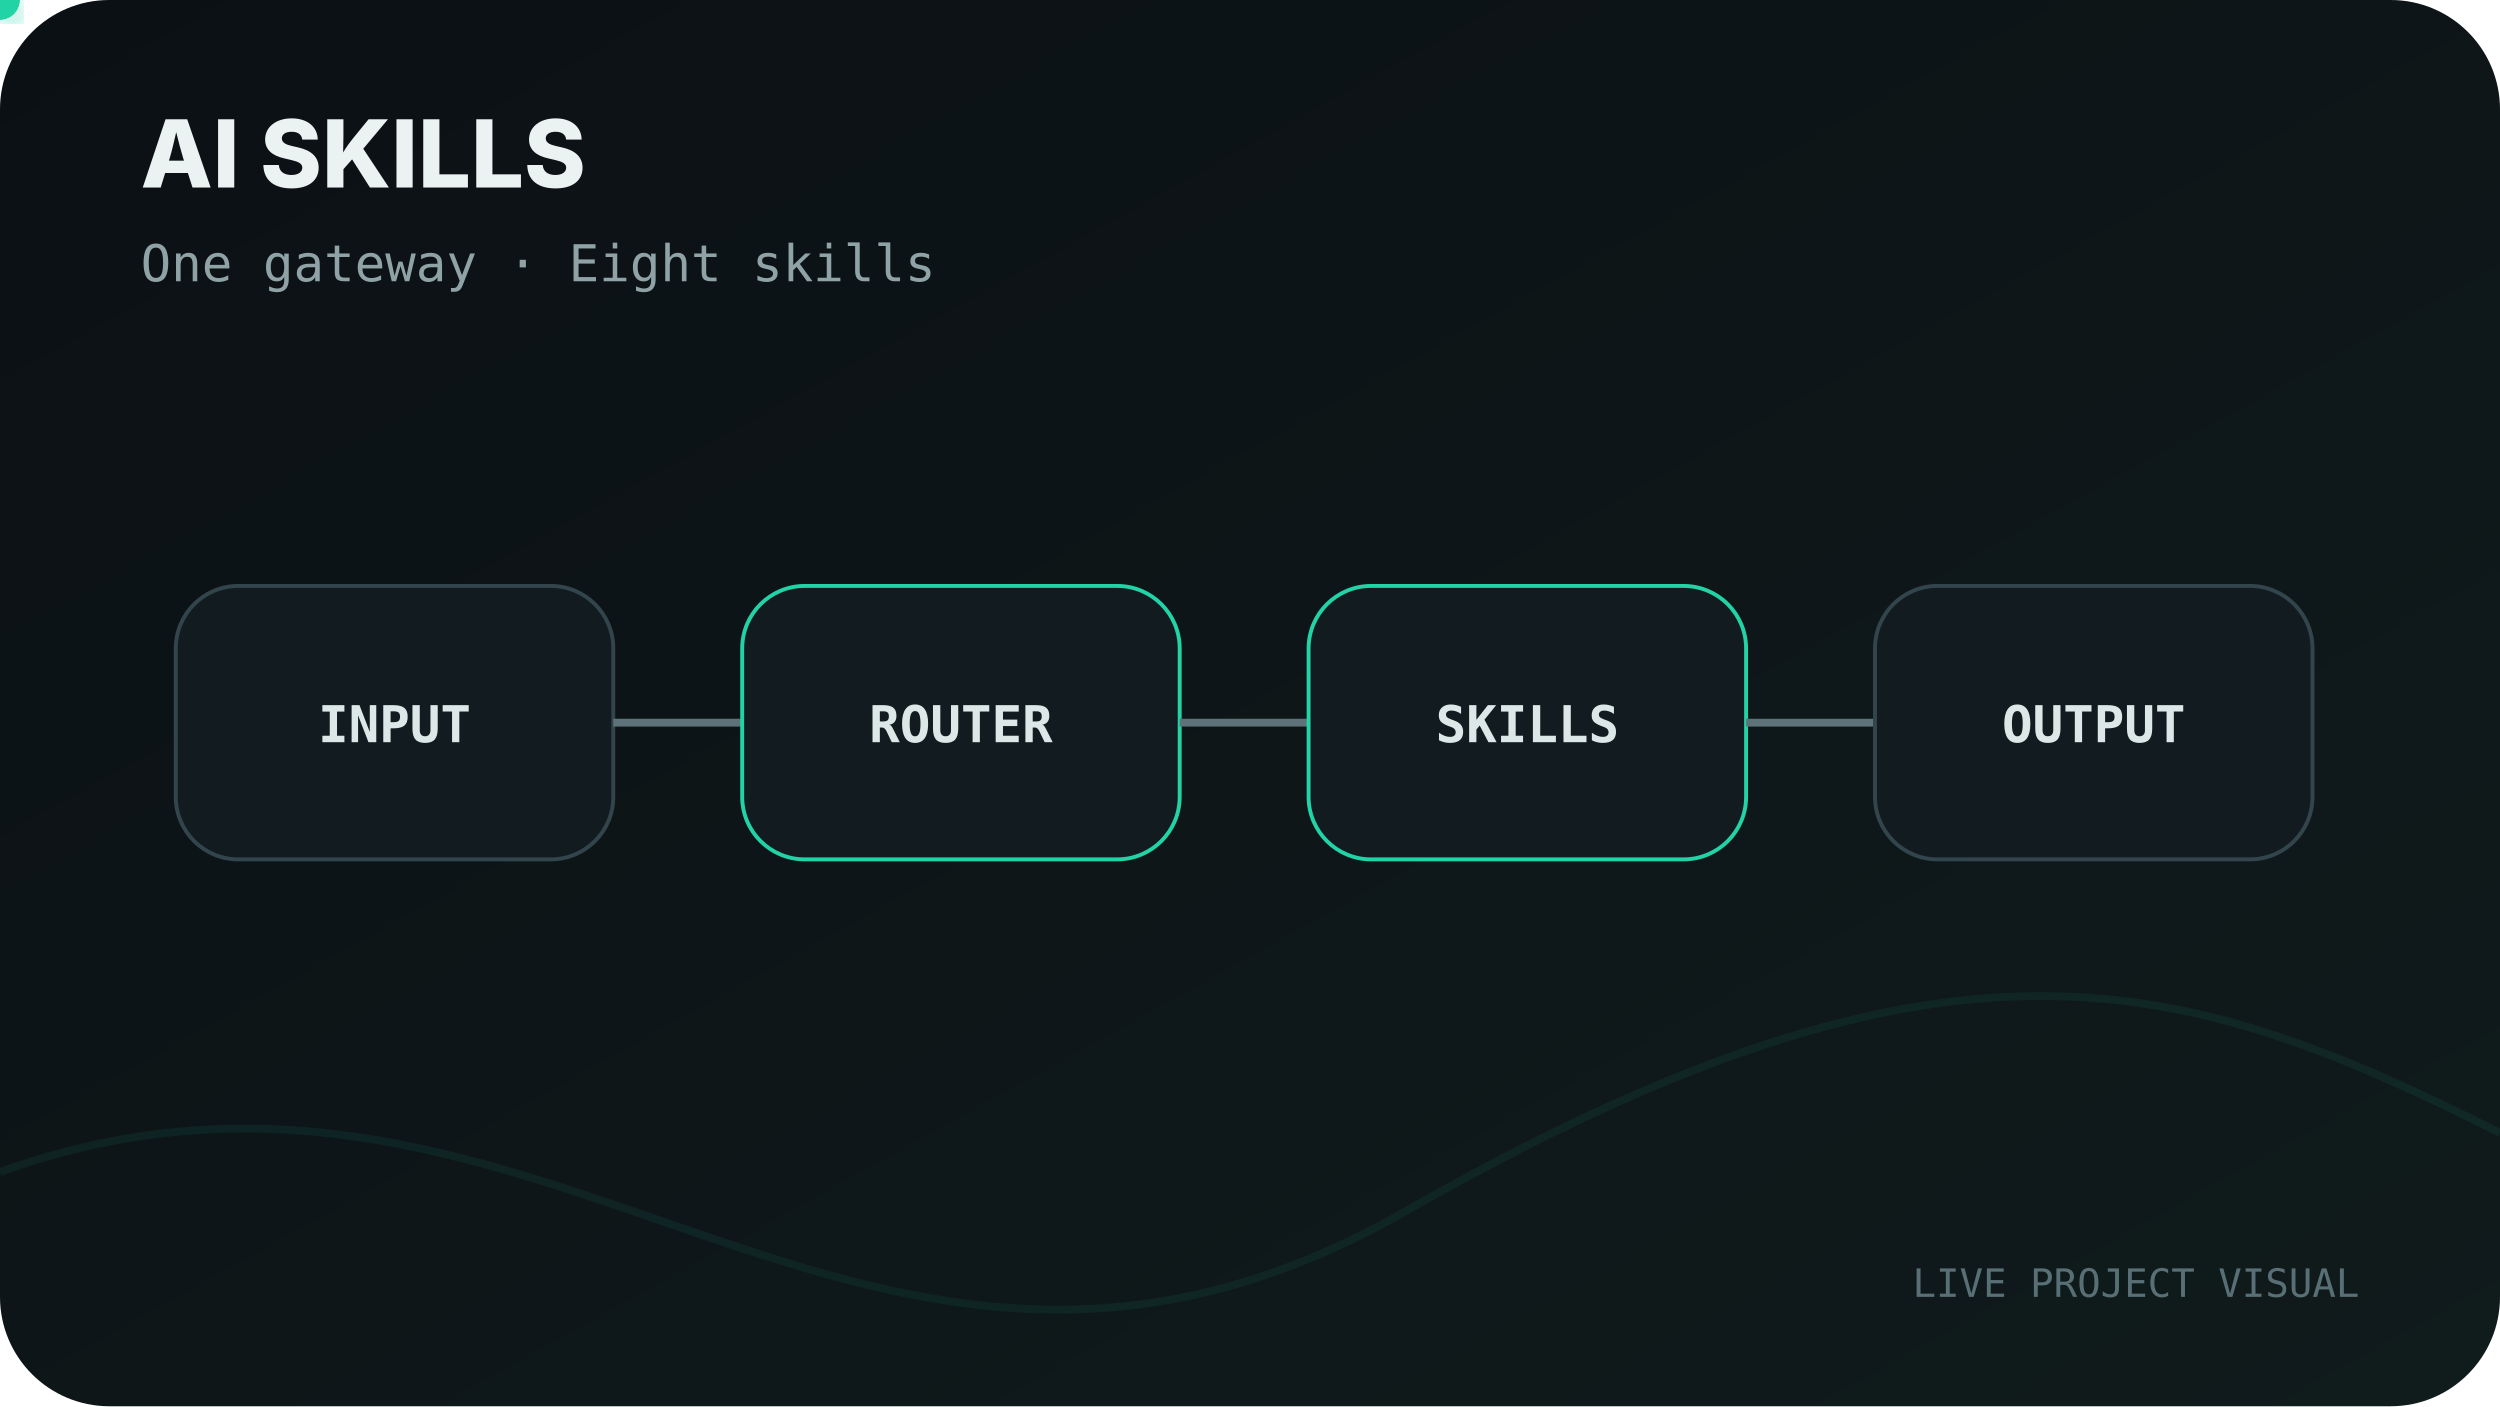
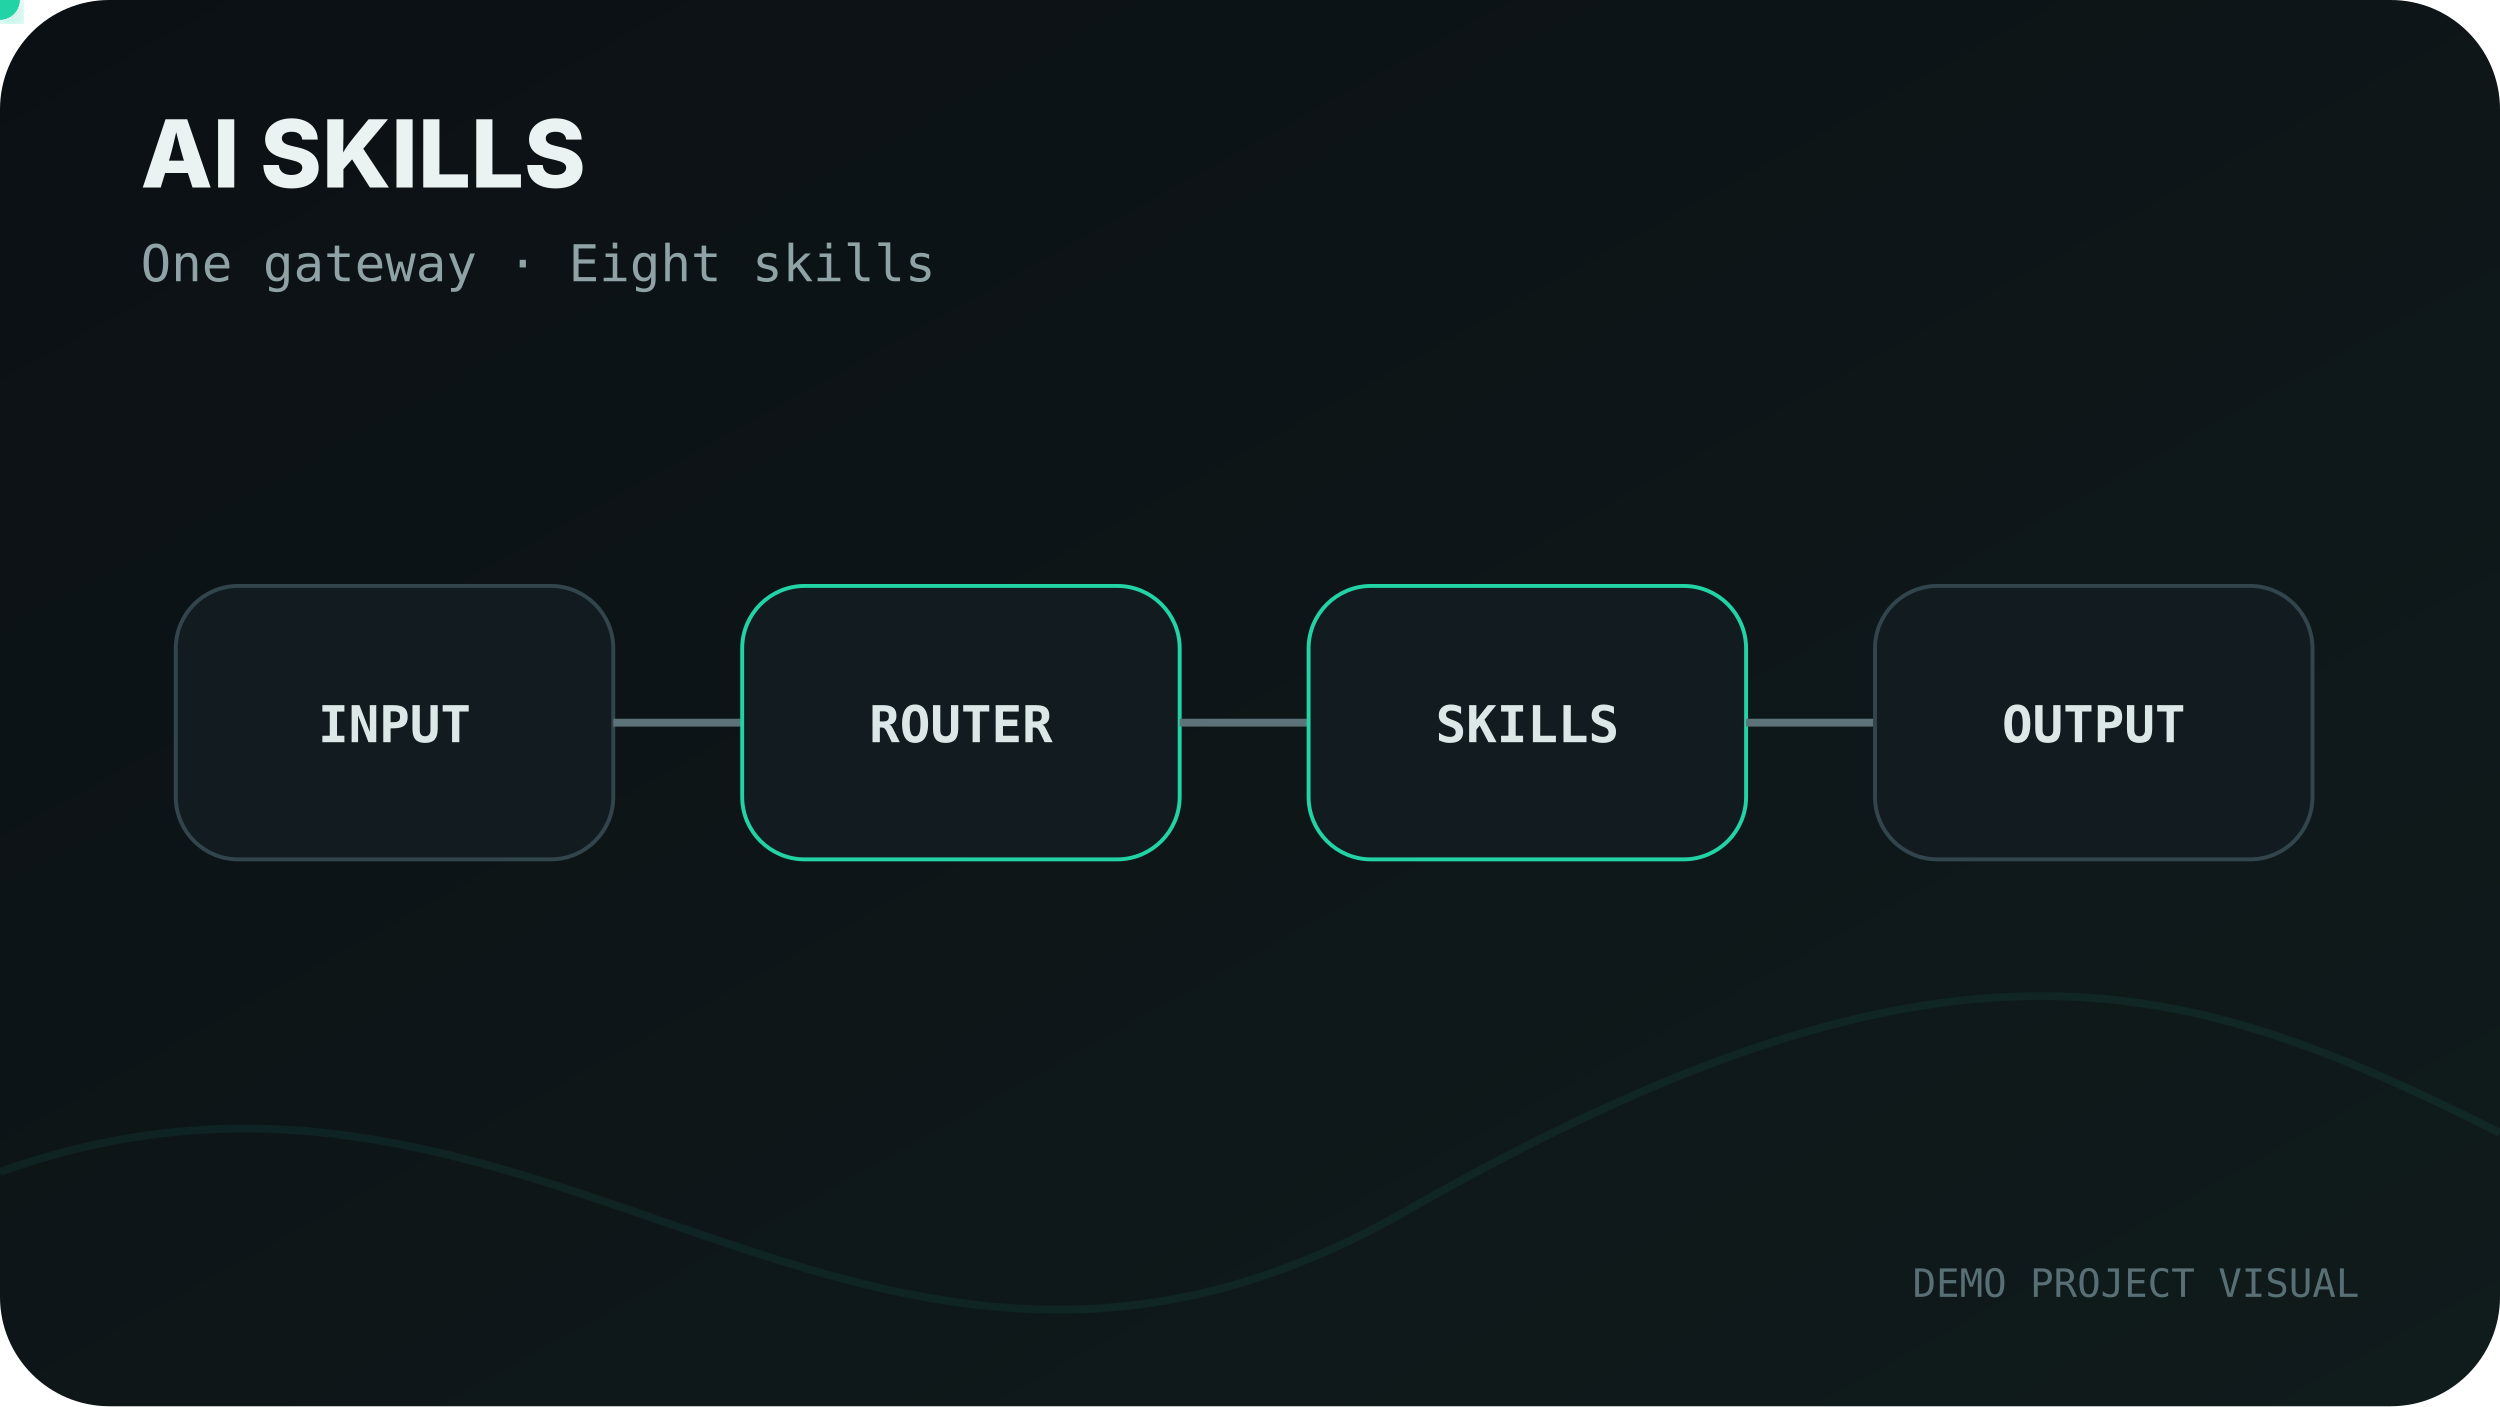
<svg xmlns="http://www.w3.org/2000/svg" viewBox="0 0 640 360">
  <style>@media(prefers-reduced-motion:reduce){*{animation:none!important}}.pulse{animation:pulse 1.8s ease-in-out infinite}.dash{stroke-dasharray:8 8;animation:dash 1.2s linear infinite}.float{animation:float 2.8s ease-in-out infinite}@keyframes pulse{50%{opacity:.35}}@keyframes dash{to{stroke-dashoffset:-32}}@keyframes float{50%{transform:translateY(-7px)}}</style>
  <defs>
    <linearGradient id="g" x1="0" y1="0" x2="1" y2="1">
      <stop stop-color="#0b1014" />
      <stop offset="1" stop-color="#101b1c" />
    </linearGradient>
    <filter id="glow">
      <feGaussianBlur stdDeviation="4" result="b" />
      <feMerge>
        <feMergeNode in="b" />
        <feMergeNode in="SourceGraphic" />
      </feMerge>
    </filter>
  </defs>
  <rect width="640" height="360" rx="28" fill="url(#g)" />
  <path d="M0 300 C140 250 220 390 360 310 S560 250 640 290" fill="none" stroke="#22d3a6" stroke-opacity=".08" stroke-width="2" />
  <text x="36" y="48" fill="#eaf2f2" font-family="Inter,Arial" font-size="24" font-weight="800">AI SKILLS</text>
  <text x="36" y="72" fill="#8fa3a6" font-family="monospace" font-size="13">One gateway · Eight skills</text>
  <rect x="45" y="150" width="112" height="70" rx="16" fill="#121b20" stroke="#33454c" />
  <text x="101" y="190" text-anchor="middle" fill="#dce8e8" font-family="monospace" font-size="13" font-weight="700">INPUT</text>
  <path id="p0" d="M157 185 H190" stroke="#5d7379" stroke-width="2" />
  <circle r="5" fill="#22d3a6" filter="url(#glow)">
    <animateMotion dur="1.7s" begin="0.0s" repeatCount="indefinite">
      <mpath href="#p0" />
    </animateMotion>
  </circle>
  <rect x="190" y="150" width="112" height="70" rx="16" fill="#121b20" stroke="#22d3a6" />
  <text x="246" y="190" text-anchor="middle" fill="#dce8e8" font-family="monospace" font-size="13" font-weight="700">ROUTER</text>
  <path id="p1" d="M302 185 H335" stroke="#5d7379" stroke-width="2" />
  <circle r="5" fill="#22d3a6" filter="url(#glow)">
    <animateMotion dur="1.7s" begin="0.25s" repeatCount="indefinite">
      <mpath href="#p1" />
    </animateMotion>
  </circle>
  <rect x="335" y="150" width="112" height="70" rx="16" fill="#121b20" stroke="#22d3a6" />
  <text x="391" y="190" text-anchor="middle" fill="#dce8e8" font-family="monospace" font-size="13" font-weight="700">SKILLS</text>
  <path id="p2" d="M447 185 H480" stroke="#5d7379" stroke-width="2" />
  <circle r="5" fill="#22d3a6" filter="url(#glow)">
    <animateMotion dur="1.7s" begin="0.5s" repeatCount="indefinite">
      <mpath href="#p2" />
    </animateMotion>
  </circle>
  <rect x="480" y="150" width="112" height="70" rx="16" fill="#121b20" stroke="#33454c" />
  <text x="536" y="190" text-anchor="middle" fill="#dce8e8" font-family="monospace" font-size="13" font-weight="700">OUTPUT</text>
-   <text x="604" y="332" text-anchor="end" fill="#587075" font-family="monospace" font-size="10">LIVE PROJECT VISUAL</text>
+   <text x="604" y="332" text-anchor="end" fill="#587075" font-family="monospace" font-size="10">DEMO PROJECT VISUAL</text>
</svg>
